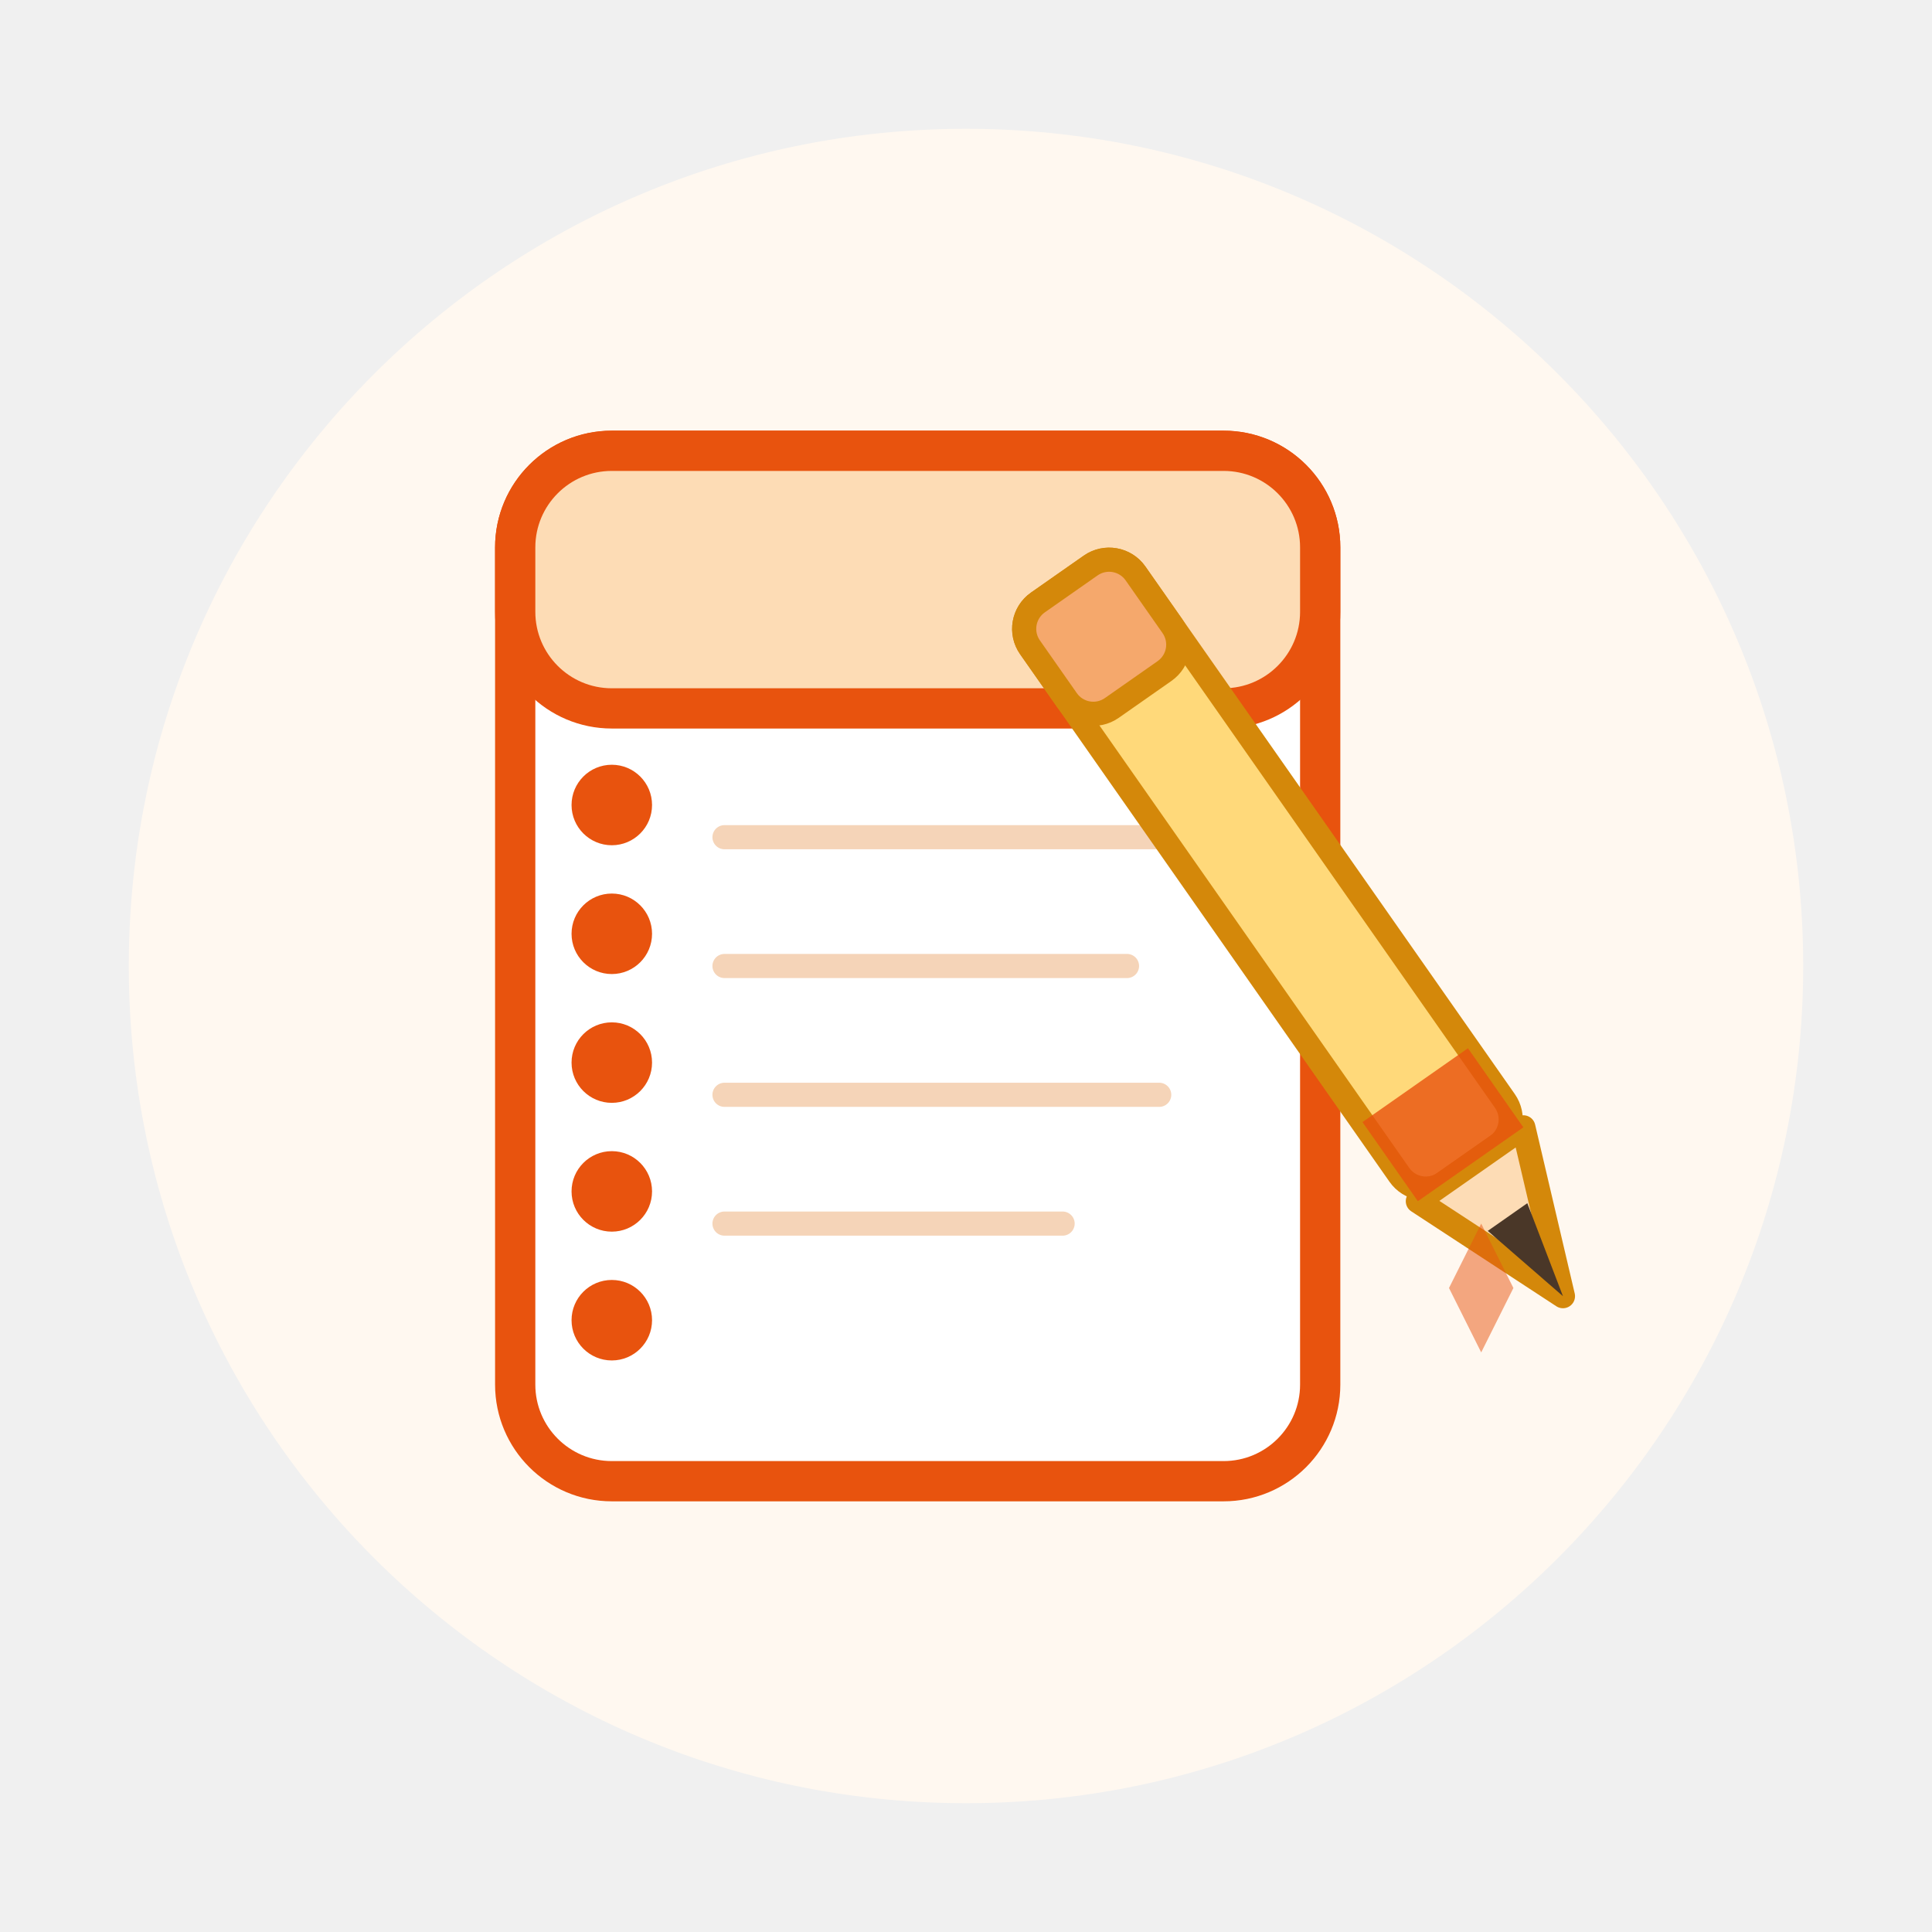
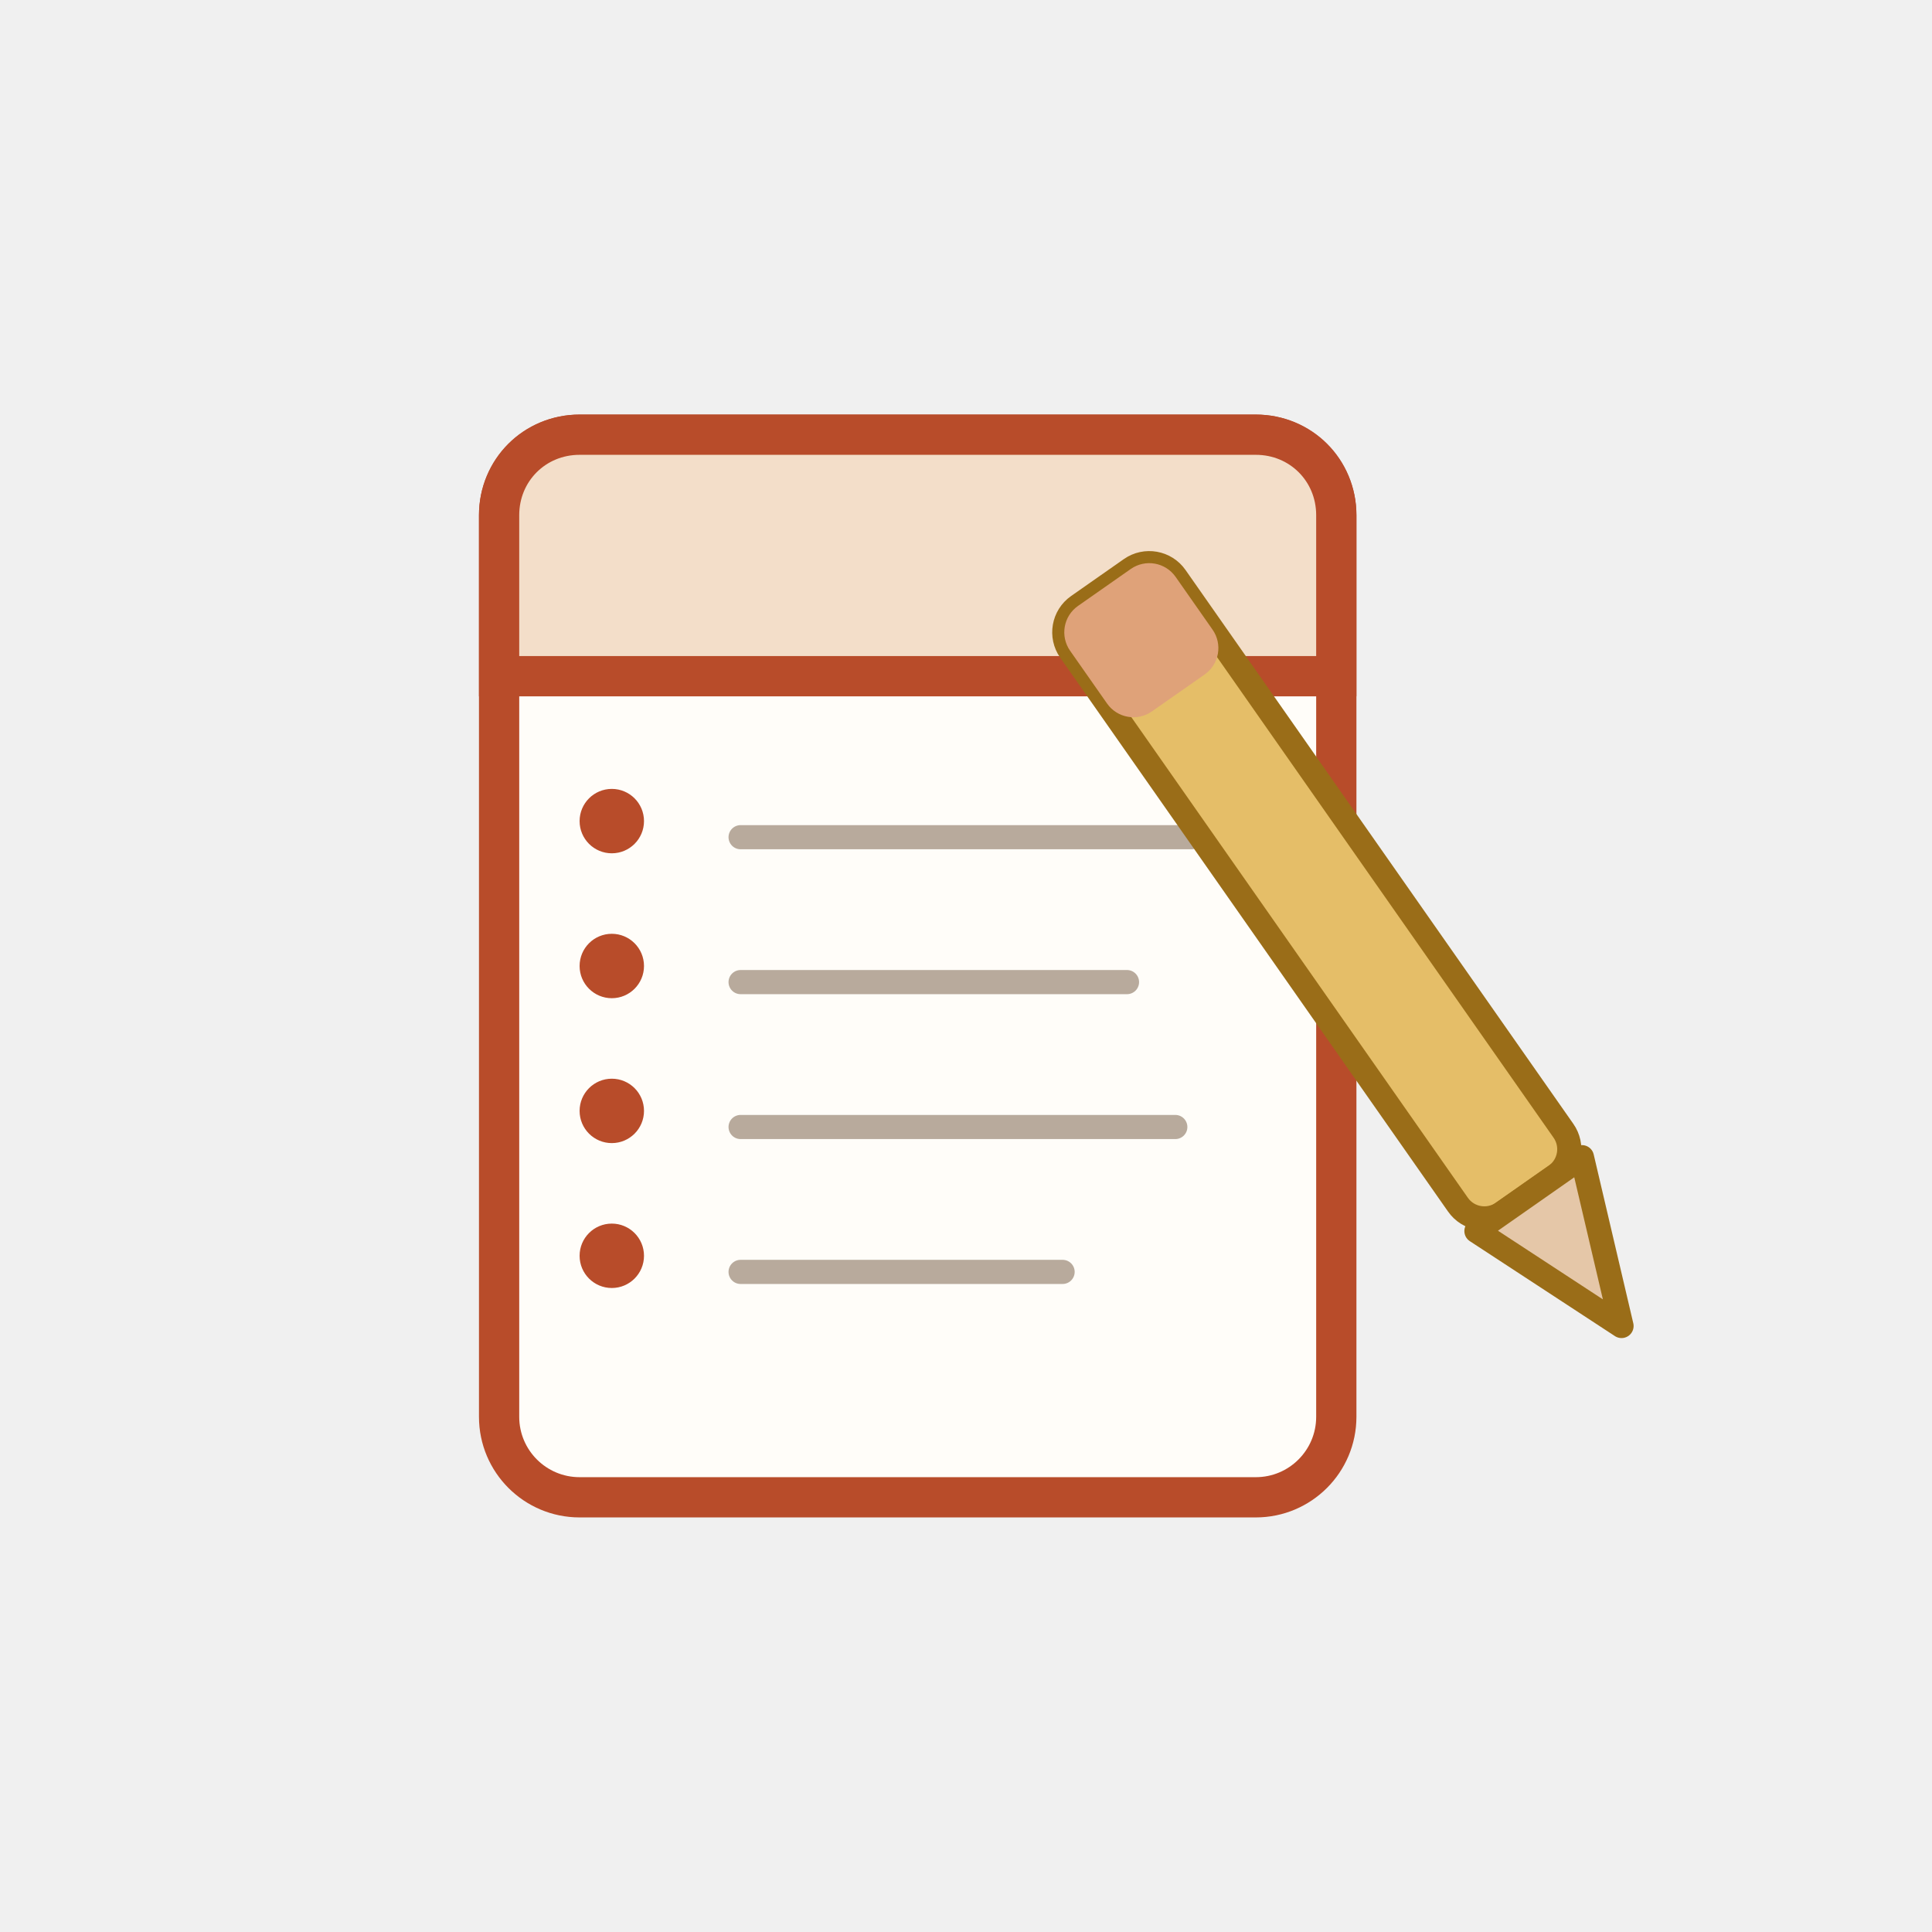
<svg xmlns="http://www.w3.org/2000/svg" viewBox="0 0 120 120" fill="none">
-   <circle cx="60" cy="60" r="52" fill="#FFF8F0" />
-   <rect x="32" y="28" width="50" height="64" rx="6" fill="#FFFFFF" stroke="#E8530E" stroke-width="2.5" stroke-linecap="round" stroke-linejoin="round" />
-   <rect x="32" y="28" width="50" height="16" rx="6" fill="#FDDCB5" stroke="#E8530E" stroke-width="2.5" stroke-linecap="round" stroke-linejoin="round" />
-   <circle cx="38" cy="50" r="2.5" fill="#E8530E" />
-   <circle cx="38" cy="58" r="2.5" fill="#E8530E" />
-   <circle cx="38" cy="66" r="2.5" fill="#E8530E" />
-   <circle cx="38" cy="74" r="2.5" fill="#E8530E" />
-   <circle cx="38" cy="82" r="2.5" fill="#E8530E" />
-   <line x1="45" y1="52" x2="74" y2="52" stroke="#F5D4B8" stroke-width="1.5" stroke-linecap="round" />
-   <line x1="45" y1="60" x2="70" y2="60" stroke="#F5D4B8" stroke-width="1.5" stroke-linecap="round" />
-   <line x1="45" y1="68" x2="72" y2="68" stroke="#F5D4B8" stroke-width="1.5" stroke-linecap="round" />
-   <line x1="45" y1="76" x2="66" y2="76" stroke="#F5D4B8" stroke-width="1.5" stroke-linecap="round" />
-   <g transform="rotate(-35, 82, 52)">
-     <rect x="74" y="30" width="8" height="44" rx="2" fill="#FFD97A" stroke="#D4880A" stroke-width="1.5" />
-     <polygon points="74,74 82,74 78,84" fill="#FDDCB5" stroke="#D4880A" stroke-width="1.5" stroke-linejoin="round" />
-     <polygon points="76.5,78 79.5,78 78,84" fill="#4A3728" />
-     <rect x="74" y="68" width="8" height="6" fill="#E8530E" opacity="0.8" />
-     <rect x="74" y="30" width="8" height="8" rx="2" fill="#F5A86C" stroke="#D4880A" stroke-width="1.5" />
+   <rect x="31" y="27" width="52" height="66" rx="5" fill="#FFFDF9" stroke="#B84C2A" stroke-width="2.5" stroke-linecap="round" stroke-linejoin="round" />
+   <path d="M31 42V32C31 29.2 33.2 27 36 27H78C80.8 27 83 29.2 83 32V42H31Z" fill="#F3DEC9" stroke="#B84C2A" stroke-width="2.5" />
+   <circle cx="38" cy="51" r="2" fill="#B84C2A" />
+   <circle cx="38" cy="60" r="2" fill="#B84C2A" />
+   <circle cx="38" cy="69" r="2" fill="#B84C2A" />
+   <circle cx="38" cy="78" r="2" fill="#B84C2A" />
+   <line x1="46" y1="52" x2="74" y2="52" stroke="#B8AA9C" stroke-width="1.5" stroke-linecap="round" />
+   <line x1="46" y1="61" x2="70" y2="61" stroke="#B8AA9C" stroke-width="1.5" stroke-linecap="round" />
+   <line x1="46" y1="70" x2="73" y2="70" stroke="#B8AA9C" stroke-width="1.5" stroke-linecap="round" />
+   <line x1="46" y1="79" x2="66" y2="79" stroke="#B8AA9C" stroke-width="1.5" stroke-linecap="round" />
+   <g transform="rotate(-35 84 55)">
+     <rect x="78" y="31" width="8" height="46" rx="2" fill="#E5BE68" stroke="#9A6D18" stroke-width="1.5" />
+     <path d="M78 77H86L82 87Z" fill="#E5C7A8" stroke="#9A6D18" stroke-width="1.5" stroke-linejoin="round" />
+     <rect x="78" y="31" width="8" height="8" rx="2" fill="#DFA279" />
  </g>
-   <path d="M90 80L92 76L94 80L92 84Z" fill="#E8530E" opacity="0.5" />
</svg>
